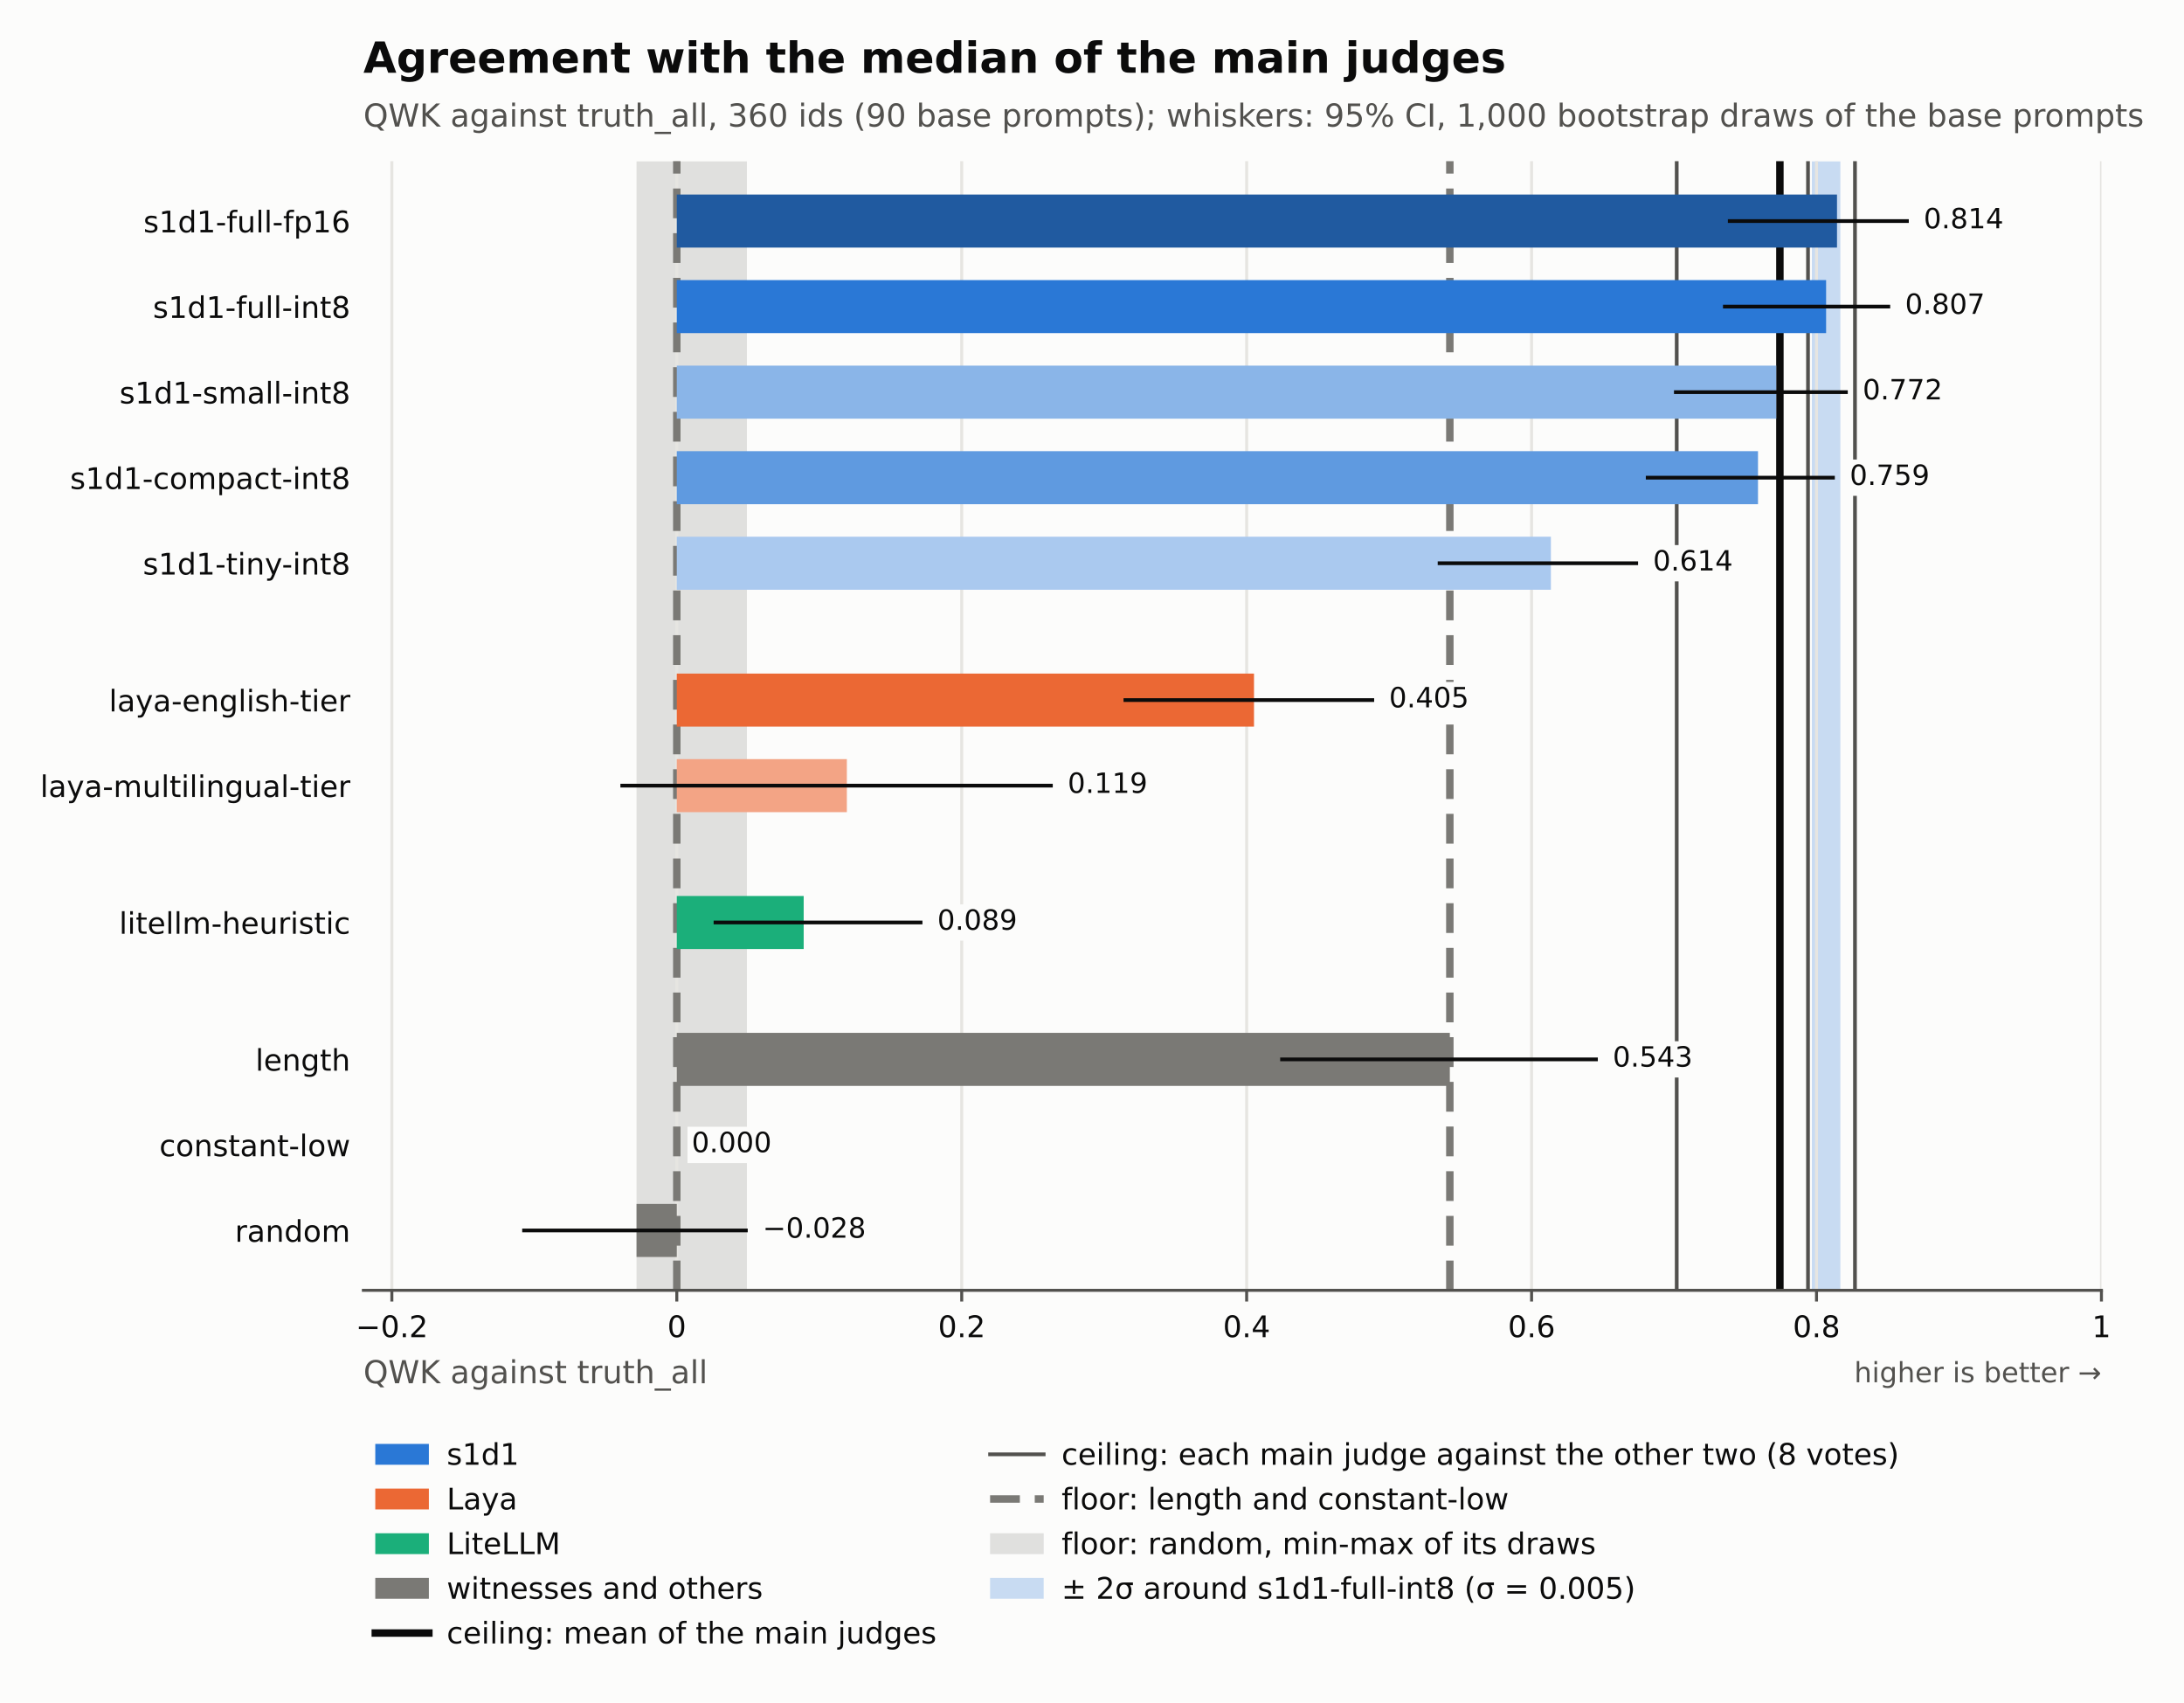
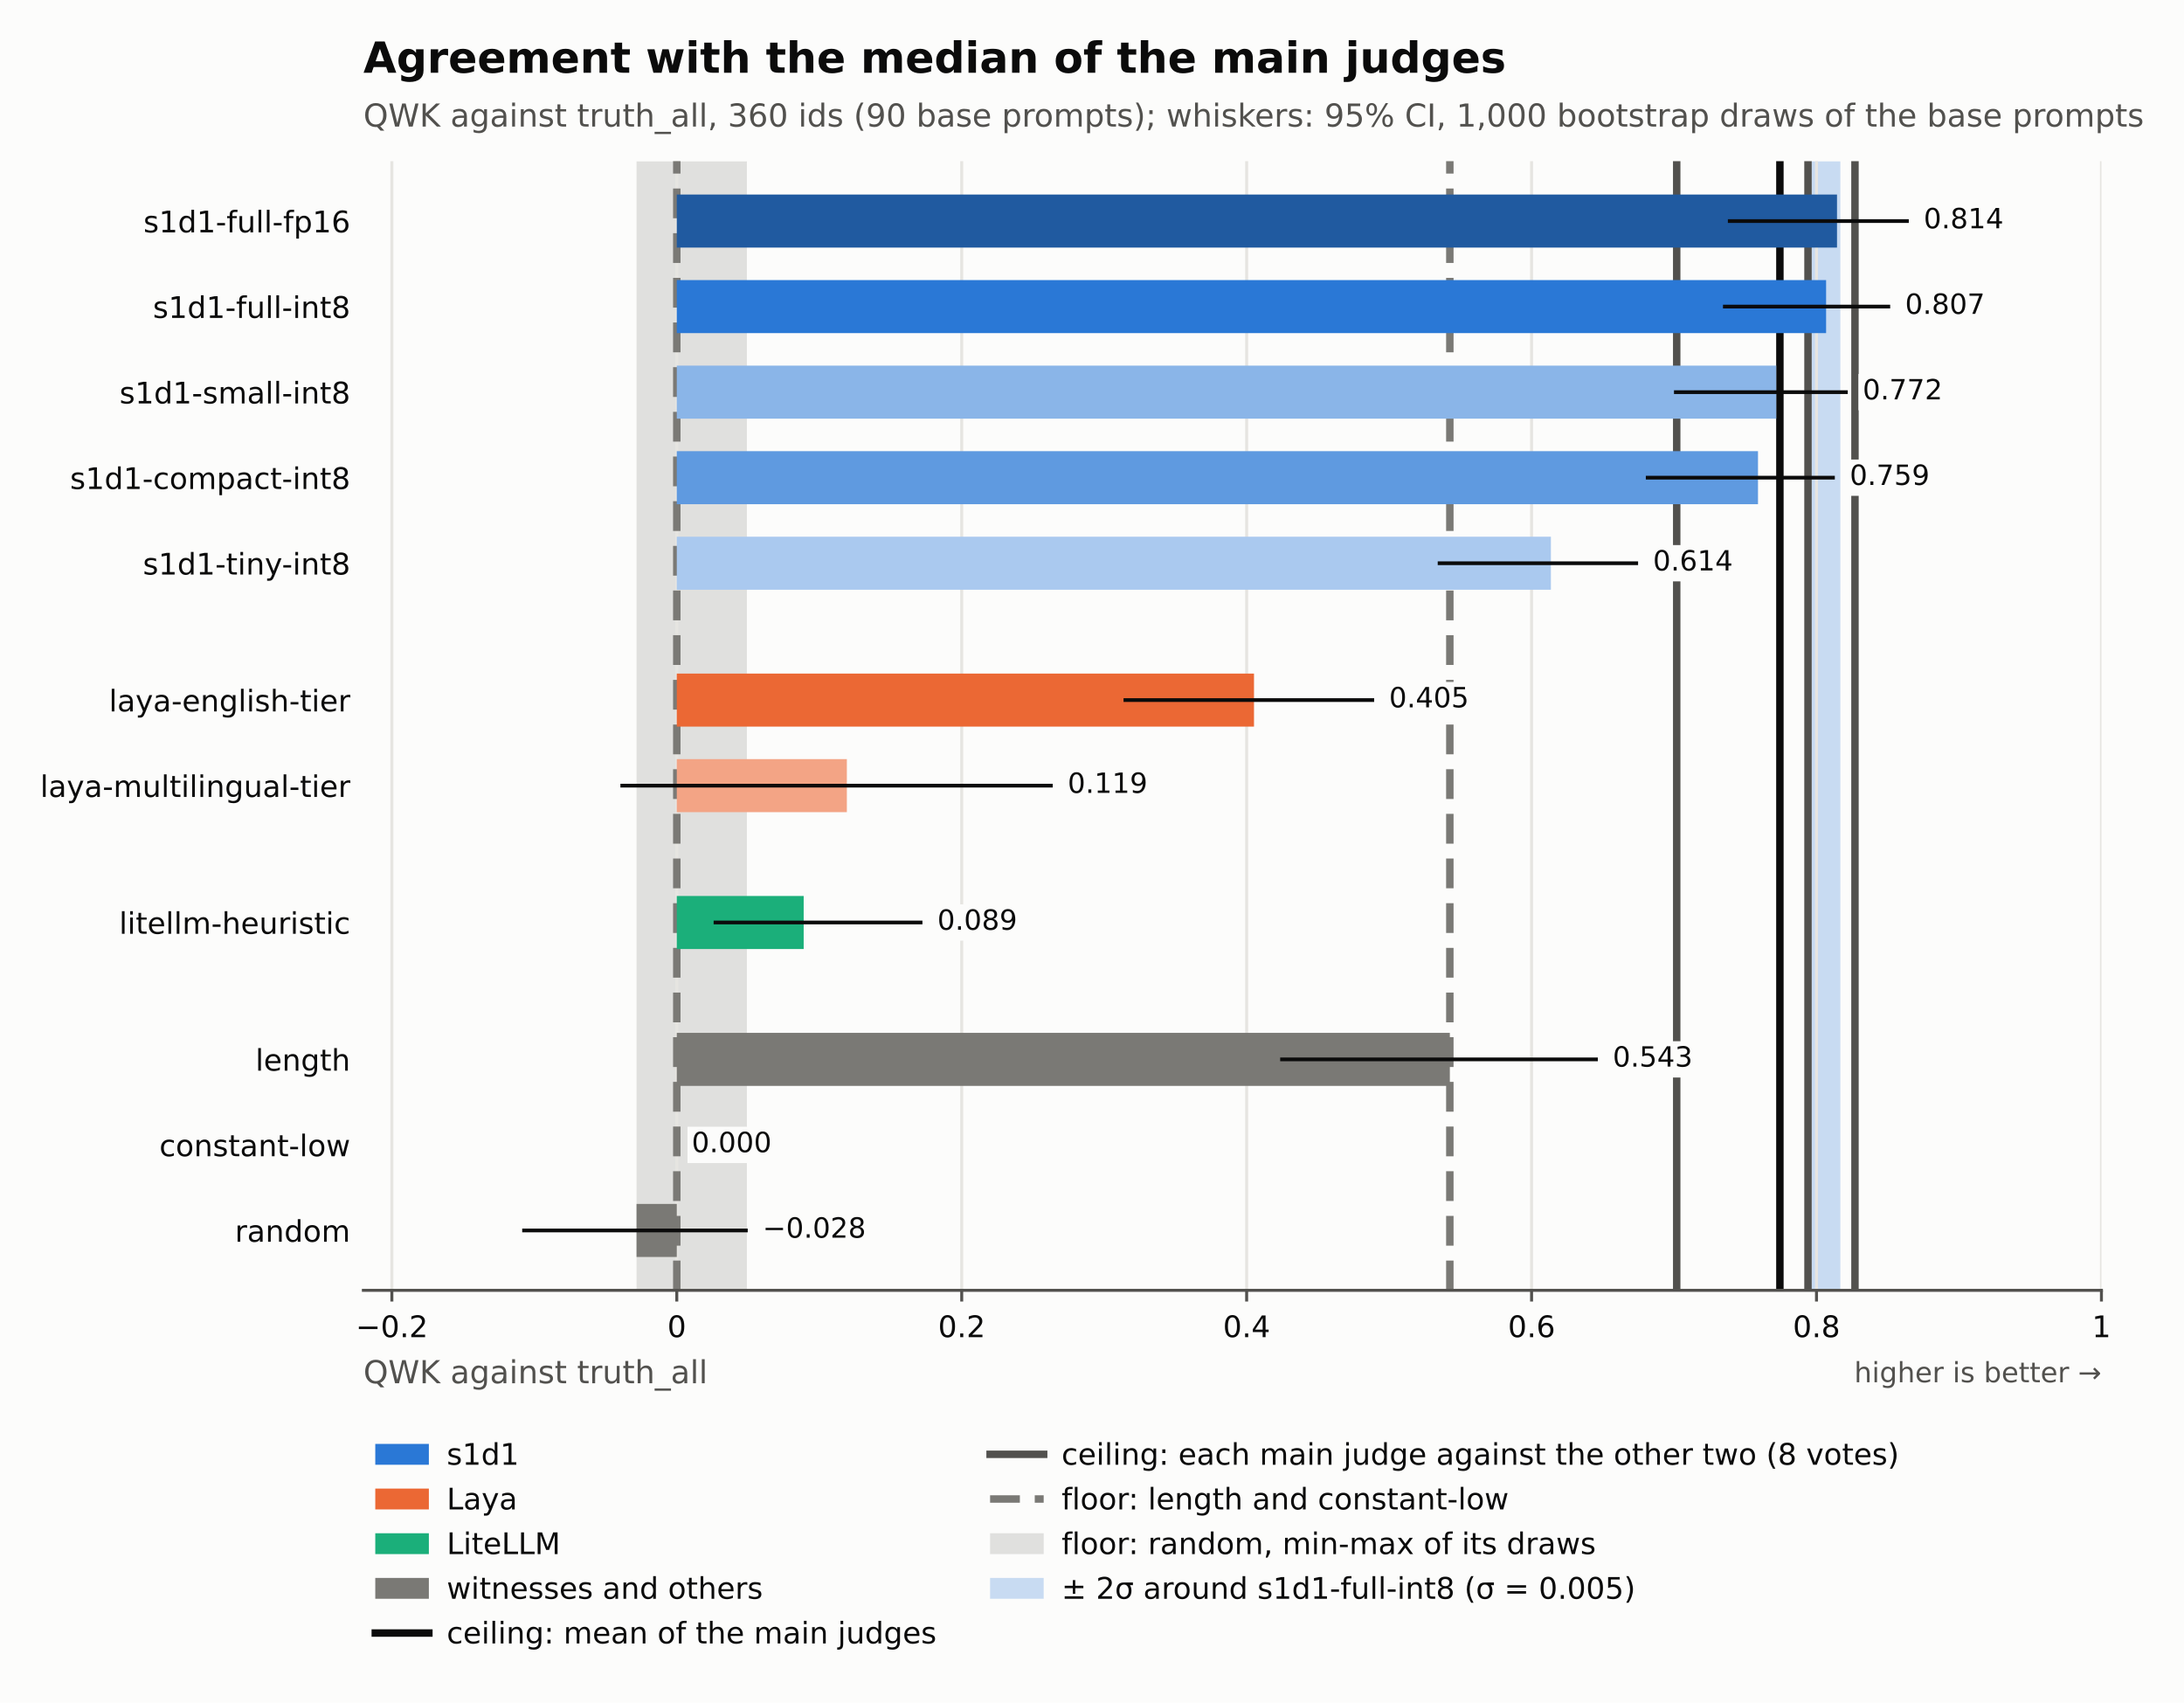
<svg xmlns="http://www.w3.org/2000/svg" xmlns:xlink="http://www.w3.org/1999/xlink" width="586.843pt" height="457.424pt" viewBox="0 0 586.843 457.424" version="1.1">
  <defs>
    <style type="text/css">*{stroke-linejoin: round; stroke-linecap: butt}</style>
  </defs>
  <g id="figure_1">
    <g id="patch_1">
      <path d="M 0 457.424  L 586.843 457.424  L 586.843 0  L 0 0  z " style="fill: #fcfcfb" />
    </g>
    <g id="axes_1">
      <g id="patch_2">
        <path d="M 97.638 346.641  L 564.658 346.641  L 564.658 43.301  L 97.638 43.301  z " style="fill: #fcfcfb" />
      </g>
      <g id="patch_3">
        <path d="M 171.038 346.641  L 200.692 346.641  L 200.692 43.301  L 171.038 43.301  z " clip-path="url(#p9a3f658380)" style="fill: #7a7975; opacity: 0.22" />
      </g>
      <g id="patch_4">
        <path d="M 486.846 346.641  L 494.502 346.641  L 494.502 43.301  L 486.846 43.301  z " clip-path="url(#p9a3f658380)" style="fill: #2a78d6; opacity: 0.25" />
      </g>
      <g id="matplotlib.axis_1">
        <g id="xtick_1">
          <g id="line2d_1">
            <path d="M 105.294 346.641  L 105.294 43.301  " clip-path="url(#p9a3f658380)" style="fill: none; stroke: #e6e5e1; stroke-width: 0.8; stroke-linecap: square" />
          </g>
          <g id="line2d_2">
            <defs>
              <path id="m24d034043a" d="M 0 0  L 0 3  " style="stroke: #52514e; stroke-width: 0.8" />
            </defs>
            <g>
              <use xlink:href="#m24d034043a" x="105.294" y="346.641" style="fill: #52514e; stroke: #52514e; stroke-width: 0.8" />
            </g>
          </g>
          <g id="text_1">
            <text style="font-size: 8px; font-family: 'DejaVu Sans', 'Bitstream Vera Sans', 'Computer Modern Sans Serif', 'Lucida Grande', 'Verdana', 'Geneva', 'Lucid', 'Arial', 'Helvetica', 'Avant Garde', sans-serif; text-anchor: middle; fill: #0b0b0b" x="105.294" y="359.219" transform="rotate(-0 105.2936 359.219)">−0.2</text>
          </g>
        </g>
        <g id="xtick_2">
          <g id="line2d_3">
            <path d="M 181.854 346.641  L 181.854 43.301  " clip-path="url(#p9a3f658380)" style="fill: none; stroke: #e6e5e1; stroke-width: 0.8; stroke-linecap: square" />
          </g>
          <g id="line2d_4">
            <g>
              <use xlink:href="#m24d034043a" x="181.854" y="346.641" style="fill: #52514e; stroke: #52514e; stroke-width: 0.8" />
            </g>
          </g>
          <g id="text_2">
            <text style="font-size: 8px; font-family: 'DejaVu Sans', 'Bitstream Vera Sans', 'Computer Modern Sans Serif', 'Lucida Grande', 'Verdana', 'Geneva', 'Lucid', 'Arial', 'Helvetica', 'Avant Garde', sans-serif; text-anchor: middle; fill: #0b0b0b" x="181.854" y="359.219" transform="rotate(-0 181.8542 359.219)">0</text>
          </g>
        </g>
        <g id="xtick_3">
          <g id="line2d_5">
            <path d="M 258.415 346.641  L 258.415 43.301  " clip-path="url(#p9a3f658380)" style="fill: none; stroke: #e6e5e1; stroke-width: 0.8; stroke-linecap: square" />
          </g>
          <g id="line2d_6">
            <g>
              <use xlink:href="#m24d034043a" x="258.415" y="346.641" style="fill: #52514e; stroke: #52514e; stroke-width: 0.8" />
            </g>
          </g>
          <g id="text_3">
            <text style="font-size: 8px; font-family: 'DejaVu Sans', 'Bitstream Vera Sans', 'Computer Modern Sans Serif', 'Lucida Grande', 'Verdana', 'Geneva', 'Lucid', 'Arial', 'Helvetica', 'Avant Garde', sans-serif; text-anchor: middle; fill: #0b0b0b" x="258.415" y="359.219" transform="rotate(-0 258.4149 359.219)">0.2</text>
          </g>
        </g>
        <g id="xtick_4">
          <g id="line2d_7">
            <path d="M 334.976 346.641  L 334.976 43.301  " clip-path="url(#p9a3f658380)" style="fill: none; stroke: #e6e5e1; stroke-width: 0.8; stroke-linecap: square" />
          </g>
          <g id="line2d_8">
            <g>
              <use xlink:href="#m24d034043a" x="334.976" y="346.641" style="fill: #52514e; stroke: #52514e; stroke-width: 0.8" />
            </g>
          </g>
          <g id="text_4">
            <text style="font-size: 8px; font-family: 'DejaVu Sans', 'Bitstream Vera Sans', 'Computer Modern Sans Serif', 'Lucida Grande', 'Verdana', 'Geneva', 'Lucid', 'Arial', 'Helvetica', 'Avant Garde', sans-serif; text-anchor: middle; fill: #0b0b0b" x="334.976" y="359.219" transform="rotate(-0 334.9755 359.219)">0.4</text>
          </g>
        </g>
        <g id="xtick_5">
          <g id="line2d_9">
            <path d="M 411.536 346.641  L 411.536 43.301  " clip-path="url(#p9a3f658380)" style="fill: none; stroke: #e6e5e1; stroke-width: 0.8; stroke-linecap: square" />
          </g>
          <g id="line2d_10">
            <g>
              <use xlink:href="#m24d034043a" x="411.536" y="346.641" style="fill: #52514e; stroke: #52514e; stroke-width: 0.8" />
            </g>
          </g>
          <g id="text_5">
            <text style="font-size: 8px; font-family: 'DejaVu Sans', 'Bitstream Vera Sans', 'Computer Modern Sans Serif', 'Lucida Grande', 'Verdana', 'Geneva', 'Lucid', 'Arial', 'Helvetica', 'Avant Garde', sans-serif; text-anchor: middle; fill: #0b0b0b" x="411.536" y="359.219" transform="rotate(-0 411.5362 359.219)">0.6</text>
          </g>
        </g>
        <g id="xtick_6">
          <g id="line2d_11">
            <path d="M 488.097 346.641  L 488.097 43.301  " clip-path="url(#p9a3f658380)" style="fill: none; stroke: #e6e5e1; stroke-width: 0.8; stroke-linecap: square" />
          </g>
          <g id="line2d_12">
            <g>
              <use xlink:href="#m24d034043a" x="488.097" y="346.641" style="fill: #52514e; stroke: #52514e; stroke-width: 0.8" />
            </g>
          </g>
          <g id="text_6">
            <text style="font-size: 8px; font-family: 'DejaVu Sans', 'Bitstream Vera Sans', 'Computer Modern Sans Serif', 'Lucida Grande', 'Verdana', 'Geneva', 'Lucid', 'Arial', 'Helvetica', 'Avant Garde', sans-serif; text-anchor: middle; fill: #0b0b0b" x="488.097" y="359.219" transform="rotate(-0 488.0968 359.219)">0.8</text>
          </g>
        </g>
        <g id="xtick_7">
          <g id="line2d_13">
            <path d="M 564.658 346.641  L 564.658 43.301  " clip-path="url(#p9a3f658380)" style="fill: none; stroke: #e6e5e1; stroke-width: 0.8; stroke-linecap: square" />
          </g>
          <g id="line2d_14">
            <g>
              <use xlink:href="#m24d034043a" x="564.658" y="346.641" style="fill: #52514e; stroke: #52514e; stroke-width: 0.8" />
            </g>
          </g>
          <g id="text_7">
            <text style="font-size: 8px; font-family: 'DejaVu Sans', 'Bitstream Vera Sans', 'Computer Modern Sans Serif', 'Lucida Grande', 'Verdana', 'Geneva', 'Lucid', 'Arial', 'Helvetica', 'Avant Garde', sans-serif; text-anchor: middle; fill: #0b0b0b" x="564.658" y="359.219" transform="rotate(-0 564.6575 359.219)">1</text>
          </g>
        </g>
        <g id="text_8">
          <text style="font-size: 8.5px; font-family: 'DejaVu Sans', 'Bitstream Vera Sans', 'Computer Modern Sans Serif', 'Lucida Grande', 'Verdana', 'Geneva', 'Lucid', 'Arial', 'Helvetica', 'Avant Garde', sans-serif; text-anchor: start; fill: #52514e" x="97.638" y="371.6" transform="rotate(-0 97.6375 371.5996)">QWK against truth_all</text>
        </g>
      </g>
      <g id="matplotlib.axis_2">
        <g id="ytick_1">
          <g id="line2d_15" />
          <g id="text_9">
            <text style="font-size: 8px; font-family: 'DejaVu Sans', 'Bitstream Vera Sans', 'Computer Modern Sans Serif', 'Lucida Grande', 'Verdana', 'Geneva', 'Lucid', 'Arial', 'Helvetica', 'Avant Garde', sans-serif; text-anchor: end; fill: #0b0b0b" x="94.138" y="62.426" transform="rotate(-0 94.1375 62.42649)">s1d1-full-fp16</text>
          </g>
        </g>
        <g id="ytick_2">
          <g id="line2d_16" />
          <g id="text_10">
            <text style="font-size: 8px; font-family: 'DejaVu Sans', 'Bitstream Vera Sans', 'Computer Modern Sans Serif', 'Lucida Grande', 'Verdana', 'Geneva', 'Lucid', 'Arial', 'Helvetica', 'Avant Garde', sans-serif; text-anchor: end; fill: #0b0b0b" x="94.138" y="85.407" transform="rotate(-0 94.1375 85.40679)">s1d1-full-int8</text>
          </g>
        </g>
        <g id="ytick_3">
          <g id="line2d_17" />
          <g id="text_11">
            <text style="font-size: 8px; font-family: 'DejaVu Sans', 'Bitstream Vera Sans', 'Computer Modern Sans Serif', 'Lucida Grande', 'Verdana', 'Geneva', 'Lucid', 'Arial', 'Helvetica', 'Avant Garde', sans-serif; text-anchor: end; fill: #0b0b0b" x="94.138" y="108.387" transform="rotate(-0 94.1375 108.3871)">s1d1-small-int8</text>
          </g>
        </g>
        <g id="ytick_4">
          <g id="line2d_18" />
          <g id="text_12">
            <text style="font-size: 8px; font-family: 'DejaVu Sans', 'Bitstream Vera Sans', 'Computer Modern Sans Serif', 'Lucida Grande', 'Verdana', 'Geneva', 'Lucid', 'Arial', 'Helvetica', 'Avant Garde', sans-serif; text-anchor: end; fill: #0b0b0b" x="94.138" y="131.367" transform="rotate(-0 94.1375 131.3674)">s1d1-compact-int8</text>
          </g>
        </g>
        <g id="ytick_5">
          <g id="line2d_19" />
          <g id="text_13">
            <text style="font-size: 8px; font-family: 'DejaVu Sans', 'Bitstream Vera Sans', 'Computer Modern Sans Serif', 'Lucida Grande', 'Verdana', 'Geneva', 'Lucid', 'Arial', 'Helvetica', 'Avant Garde', sans-serif; text-anchor: end; fill: #0b0b0b" x="94.138" y="154.348" transform="rotate(-0 94.1375 154.3477)">s1d1-tiny-int8</text>
          </g>
        </g>
        <g id="ytick_6">
          <g id="line2d_20" />
          <g id="text_14">
            <text style="font-size: 8px; font-family: 'DejaVu Sans', 'Bitstream Vera Sans', 'Computer Modern Sans Serif', 'Lucida Grande', 'Verdana', 'Geneva', 'Lucid', 'Arial', 'Helvetica', 'Avant Garde', sans-serif; text-anchor: end; fill: #0b0b0b" x="94.138" y="191.116" transform="rotate(-0 94.1375 191.1162)">laya-english-tier</text>
          </g>
        </g>
        <g id="ytick_7">
          <g id="line2d_21" />
          <g id="text_15">
            <text style="font-size: 8px; font-family: 'DejaVu Sans', 'Bitstream Vera Sans', 'Computer Modern Sans Serif', 'Lucida Grande', 'Verdana', 'Geneva', 'Lucid', 'Arial', 'Helvetica', 'Avant Garde', sans-serif; text-anchor: end; fill: #0b0b0b" x="94.138" y="214.096" transform="rotate(-0 94.1375 214.0965)">laya-multilingual-tier</text>
          </g>
        </g>
        <g id="ytick_8">
          <g id="line2d_22" />
          <g id="text_16">
            <text style="font-size: 8px; font-family: 'DejaVu Sans', 'Bitstream Vera Sans', 'Computer Modern Sans Serif', 'Lucida Grande', 'Verdana', 'Geneva', 'Lucid', 'Arial', 'Helvetica', 'Avant Garde', sans-serif; text-anchor: end; fill: #0b0b0b" x="94.138" y="250.865" transform="rotate(-0 94.1375 250.865)">litellm-heuristic</text>
          </g>
        </g>
        <g id="ytick_9">
          <g id="line2d_23" />
          <g id="text_17">
            <text style="font-size: 8px; font-family: 'DejaVu Sans', 'Bitstream Vera Sans', 'Computer Modern Sans Serif', 'Lucida Grande', 'Verdana', 'Geneva', 'Lucid', 'Arial', 'Helvetica', 'Avant Garde', sans-serif; text-anchor: end; fill: #0b0b0b" x="94.138" y="287.633" transform="rotate(-0 94.1375 287.6335)">length</text>
          </g>
        </g>
        <g id="ytick_10">
          <g id="line2d_24" />
          <g id="text_18">
            <text style="font-size: 8px; font-family: 'DejaVu Sans', 'Bitstream Vera Sans', 'Computer Modern Sans Serif', 'Lucida Grande', 'Verdana', 'Geneva', 'Lucid', 'Arial', 'Helvetica', 'Avant Garde', sans-serif; text-anchor: end; fill: #0b0b0b" x="94.138" y="310.614" transform="rotate(-0 94.1375 310.6138)">constant-low</text>
          </g>
        </g>
        <g id="ytick_11">
          <g id="line2d_25" />
          <g id="text_19">
            <text style="font-size: 8px; font-family: 'DejaVu Sans', 'Bitstream Vera Sans', 'Computer Modern Sans Serif', 'Lucida Grande', 'Verdana', 'Geneva', 'Lucid', 'Arial', 'Helvetica', 'Avant Garde', sans-serif; text-anchor: end; fill: #0b0b0b" x="94.138" y="333.594" transform="rotate(-0 94.1375 333.5941)">random</text>
          </g>
        </g>
      </g>
      <g id="line2d_26">
-         <path d="M 498.433 346.641  L 498.433 43.301  " clip-path="url(#p9a3f658380)" style="fill: none; stroke: #52514e; stroke-linecap: square" />
+         <path d="M 498.433 346.641  L 498.433 43.301  " clip-path="url(#p9a3f658380)" style="fill: none; stroke: #52514e; stroke-width: 2; stroke-linecap: square" />
      </g>
      <g id="line2d_27">
-         <path d="M 485.81 346.641  L 485.81 43.301  " clip-path="url(#p9a3f658380)" style="fill: none; stroke: #52514e; stroke-linecap: square" />
+         <path d="M 485.81 346.641  L 485.81 43.301  " clip-path="url(#p9a3f658380)" style="fill: none; stroke: #52514e; stroke-width: 2; stroke-linecap: square" />
      </g>
      <g id="line2d_28">
-         <path d="M 450.535 346.641  L 450.535 43.301  " clip-path="url(#p9a3f658380)" style="fill: none; stroke: #52514e; stroke-linecap: square" />
+         <path d="M 450.535 346.641  L 450.535 43.301  " clip-path="url(#p9a3f658380)" style="fill: none; stroke: #52514e; stroke-width: 2; stroke-linecap: square" />
      </g>
      <g id="line2d_29">
        <path d="M 389.574 346.641  L 389.574 43.301  " clip-path="url(#p9a3f658380)" style="fill: none; stroke-dasharray: 8,4; stroke-dashoffset: 0; stroke: #7a7975; stroke-width: 2" />
      </g>
      <g id="line2d_30">
        <path d="M 181.854 346.641  L 181.854 43.301  " clip-path="url(#p9a3f658380)" style="fill: none; stroke-dasharray: 8,4; stroke-dashoffset: 0; stroke: #7a7975; stroke-width: 2" />
      </g>
      <g id="line2d_31">
        <path d="M 478.26 346.641  L 478.26 43.301  " clip-path="url(#p9a3f658380)" style="fill: none; stroke: #0b0b0b; stroke-width: 2; stroke-linecap: square" />
      </g>
      <g id="patch_5">
        <path d="M 181.854 52.263  L 493.604 52.263  L 493.604 66.511  L 181.854 66.511  z " clip-path="url(#p9a3f658380)" style="fill: #205aa0" />
      </g>
      <g id="patch_6">
        <path d="M 181.854 75.244  L 490.674 75.244  L 490.674 89.491  L 181.854 89.491  z " clip-path="url(#p9a3f658380)" style="fill: #2a78d6" />
      </g>
      <g id="patch_7">
        <path d="M 181.854 98.224  L 477.274 98.224  L 477.274 112.472  L 181.854 112.472  z " clip-path="url(#p9a3f658380)" style="fill: #8ab5e8" />
      </g>
      <g id="patch_8">
        <path d="M 181.854 121.204  L 472.375 121.204  L 472.375 135.452  L 181.854 135.452  z " clip-path="url(#p9a3f658380)" style="fill: #5f9ae0" />
      </g>
      <g id="patch_9">
        <path d="M 181.854 144.184  L 416.728 144.184  L 416.728 158.432  L 181.854 158.432  z " clip-path="url(#p9a3f658380)" style="fill: #aac9ef" />
      </g>
      <g id="patch_10">
        <path d="M 181.854 180.953  L 336.951 180.953  L 336.951 195.201  L 181.854 195.201  z " clip-path="url(#p9a3f658380)" style="fill: #eb6834" />
      </g>
      <g id="patch_11">
        <path d="M 181.854 203.933  L 227.55 203.933  L 227.55 218.181  L 181.854 218.181  z " clip-path="url(#p9a3f658380)" style="fill: #f3a485" />
      </g>
      <g id="patch_12">
        <path d="M 181.854 240.702  L 215.95 240.702  L 215.95 254.949  L 181.854 254.949  z " clip-path="url(#p9a3f658380)" style="fill: #1baf7a" />
      </g>
      <g id="patch_13">
        <path d="M 181.854 277.47  L 389.574 277.47  L 389.574 291.718  L 181.854 291.718  z " clip-path="url(#p9a3f658380)" style="fill: #7a7975" />
      </g>
      <g id="patch_14">
        <path d="M 181.854 300.45  L 181.854 300.45  L 181.854 314.698  L 181.854 314.698  z " clip-path="url(#p9a3f658380)" style="fill: #7a7975" />
      </g>
      <g id="patch_15">
        <path d="M 181.854 323.431  L 171.038 323.431  L 171.038 337.679  L 181.854 337.679  z " clip-path="url(#p9a3f658380)" style="fill: #7a7975" />
      </g>
      <g id="patch_16">
        <path d="M 97.638 346.641  L 564.658 346.641  " style="fill: none; stroke: #52514e; stroke-width: 0.8; stroke-linejoin: miter; stroke-linecap: square" />
      </g>
      <g id="LineCollection_1">
        <path d="M 464.283 59.387  L 512.895 59.387  " clip-path="url(#p9a3f658380)" style="fill: none; stroke: #0b0b0b" />
      </g>
      <g id="LineCollection_2">
        <path d="M 462.968 82.367  L 507.893 82.367  " clip-path="url(#p9a3f658380)" style="fill: none; stroke: #0b0b0b" />
      </g>
      <g id="LineCollection_3">
        <path d="M 449.802 105.348  L 496.498 105.348  " clip-path="url(#p9a3f658380)" style="fill: none; stroke: #0b0b0b" />
      </g>
      <g id="LineCollection_4">
        <path d="M 442.237 128.328  L 493.019 128.328  " clip-path="url(#p9a3f658380)" style="fill: none; stroke: #0b0b0b" />
      </g>
      <g id="LineCollection_5">
        <path d="M 386.316 151.308  L 440.155 151.308  " clip-path="url(#p9a3f658380)" style="fill: none; stroke: #0b0b0b" />
      </g>
      <g id="LineCollection_6">
        <path d="M 301.894 188.077  L 369.238 188.077  " clip-path="url(#p9a3f658380)" style="fill: none; stroke: #0b0b0b" />
      </g>
      <g id="LineCollection_7">
        <path d="M 166.701 211.057  L 282.877 211.057  " clip-path="url(#p9a3f658380)" style="fill: none; stroke: #0b0b0b" />
      </g>
      <g id="LineCollection_8">
        <path d="M 191.752 247.826  L 247.861 247.826  " clip-path="url(#p9a3f658380)" style="fill: none; stroke: #0b0b0b" />
      </g>
      <g id="LineCollection_9">
        <path d="M 343.984 284.594  L 429.34 284.594  " clip-path="url(#p9a3f658380)" style="fill: none; stroke: #0b0b0b" />
      </g>
      <g id="LineCollection_10">
        <path d="M 181.854 307.574  L 181.854 307.574  " clip-path="url(#p9a3f658380)" style="fill: none; stroke: #0b0b0b" />
      </g>
      <g id="LineCollection_11">
        <path d="M 140.315 330.555  L 200.918 330.555  " clip-path="url(#p9a3f658380)" style="fill: none; stroke: #0b0b0b" />
      </g>
      <g id="text_20">
        <text style="font-size: 7.5px; font-family: 'DejaVu Sans', 'Bitstream Vera Sans', 'Computer Modern Sans Serif', 'Lucida Grande', 'Verdana', 'Geneva', 'Lucid', 'Arial', 'Helvetica', 'Avant Garde', sans-serif; text-anchor: end; fill: #52514e" x="564.658" y="371.34" transform="rotate(-0 564.6575 371.3398)">higher is better →</text>
      </g>
      <g id="text_21">
        <g id="patch_17">
          <path d="M 515.77 64.262  L 539.491 64.262  L 539.491 54.512  L 515.77 54.512  z " style="fill: #fcfcfb" />
        </g>
        <text style="font-size: 7.5px; font-family: 'DejaVu Sans', 'Bitstream Vera Sans', 'Computer Modern Sans Serif', 'Lucida Grande', 'Verdana', 'Geneva', 'Lucid', 'Arial', 'Helvetica', 'Avant Garde', sans-serif; text-anchor: start; fill: #0b0b0b" x="516.895" y="61.335" transform="rotate(-0 516.8946 61.33535)">0.814</text>
      </g>
      <g id="text_22">
        <g id="patch_18">
          <path d="M 510.768 87.242  L 534.489 87.242  L 534.489 77.492  L 510.768 77.492  z " style="fill: #fcfcfb" />
        </g>
        <text style="font-size: 7.5px; font-family: 'DejaVu Sans', 'Bitstream Vera Sans', 'Computer Modern Sans Serif', 'Lucida Grande', 'Verdana', 'Geneva', 'Lucid', 'Arial', 'Helvetica', 'Avant Garde', sans-serif; text-anchor: start; fill: #0b0b0b" x="511.893" y="84.316" transform="rotate(-0 511.8933 84.31566)">0.807</text>
      </g>
      <g id="text_23">
        <g id="patch_19">
          <path d="M 499.373 110.223  L 523.094 110.223  L 523.094 100.473  L 499.373 100.473  z " style="fill: #fcfcfb" />
        </g>
        <text style="font-size: 7.5px; font-family: 'DejaVu Sans', 'Bitstream Vera Sans', 'Computer Modern Sans Serif', 'Lucida Grande', 'Verdana', 'Geneva', 'Lucid', 'Arial', 'Helvetica', 'Avant Garde', sans-serif; text-anchor: start; fill: #0b0b0b" x="500.498" y="107.296" transform="rotate(-0 500.4977 107.296)">0.772</text>
      </g>
      <g id="text_24">
        <g id="patch_20">
          <path d="M 495.894 133.203  L 519.615 133.203  L 519.615 123.453  L 495.894 123.453  z " style="fill: #fcfcfb" />
        </g>
        <text style="font-size: 7.5px; font-family: 'DejaVu Sans', 'Bitstream Vera Sans', 'Computer Modern Sans Serif', 'Lucida Grande', 'Verdana', 'Geneva', 'Lucid', 'Arial', 'Helvetica', 'Avant Garde', sans-serif; text-anchor: start; fill: #0b0b0b" x="497.019" y="130.276" transform="rotate(-0 497.019 130.2763)">0.759</text>
      </g>
      <g id="text_25">
        <g id="patch_21">
          <path d="M 443.03 156.183  L 466.751 156.183  L 466.751 146.433  L 443.03 146.433  z " style="fill: #fcfcfb" />
        </g>
        <text style="font-size: 7.5px; font-family: 'DejaVu Sans', 'Bitstream Vera Sans', 'Computer Modern Sans Serif', 'Lucida Grande', 'Verdana', 'Geneva', 'Lucid', 'Arial', 'Helvetica', 'Avant Garde', sans-serif; text-anchor: start; fill: #0b0b0b" x="444.155" y="153.257" transform="rotate(-0 444.1546 153.2566)">0.614</text>
      </g>
      <g id="text_26">
        <g id="patch_22">
          <path d="M 372.113 192.952  L 395.834 192.952  L 395.834 183.202  L 372.113 183.202  z " style="fill: #fcfcfb" />
        </g>
        <text style="font-size: 7.5px; font-family: 'DejaVu Sans', 'Bitstream Vera Sans', 'Computer Modern Sans Serif', 'Lucida Grande', 'Verdana', 'Geneva', 'Lucid', 'Arial', 'Helvetica', 'Avant Garde', sans-serif; text-anchor: start; fill: #0b0b0b" x="373.238" y="190.025" transform="rotate(-0 373.2377 190.025)">0.405</text>
      </g>
      <g id="text_27">
        <g id="patch_23">
          <path d="M 285.752 215.932  L 309.473 215.932  L 309.473 206.182  L 285.752 206.182  z " style="fill: #fcfcfb" />
        </g>
        <text style="font-size: 7.5px; font-family: 'DejaVu Sans', 'Bitstream Vera Sans', 'Computer Modern Sans Serif', 'Lucida Grande', 'Verdana', 'Geneva', 'Lucid', 'Arial', 'Helvetica', 'Avant Garde', sans-serif; text-anchor: start; fill: #0b0b0b" x="286.877" y="213.005" transform="rotate(-0 286.8771 213.0054)">0.119</text>
      </g>
      <g id="text_28">
        <g id="patch_24">
          <path d="M 250.736 252.701  L 274.457 252.701  L 274.457 242.951  L 250.736 242.951  z " style="fill: #fcfcfb" />
        </g>
        <text style="font-size: 7.5px; font-family: 'DejaVu Sans', 'Bitstream Vera Sans', 'Computer Modern Sans Serif', 'Lucida Grande', 'Verdana', 'Geneva', 'Lucid', 'Arial', 'Helvetica', 'Avant Garde', sans-serif; text-anchor: start; fill: #0b0b0b" x="251.861" y="249.774" transform="rotate(-0 251.8614 249.7738)">0.089</text>
      </g>
      <g id="text_29">
        <g id="patch_25">
          <path d="M 432.215 289.469  L 455.936 289.469  L 455.936 279.719  L 432.215 279.719  z " style="fill: #fcfcfb" />
        </g>
        <text style="font-size: 7.5px; font-family: 'DejaVu Sans', 'Bitstream Vera Sans', 'Computer Modern Sans Serif', 'Lucida Grande', 'Verdana', 'Geneva', 'Lucid', 'Arial', 'Helvetica', 'Avant Garde', sans-serif; text-anchor: start; fill: #0b0b0b" x="433.34" y="286.542" transform="rotate(-0 433.3398 286.5423)">0.543</text>
      </g>
      <g id="text_30">
        <g id="patch_26">
          <path d="M 184.729 312.449  L 208.45 312.449  L 208.45 302.699  L 184.729 302.699  z " style="fill: #fcfcfb" />
        </g>
        <text style="font-size: 7.5px; font-family: 'DejaVu Sans', 'Bitstream Vera Sans', 'Computer Modern Sans Serif', 'Lucida Grande', 'Verdana', 'Geneva', 'Lucid', 'Arial', 'Helvetica', 'Avant Garde', sans-serif; text-anchor: start; fill: #0b0b0b" x="185.854" y="309.523" transform="rotate(-0 185.8542 309.5226)">0.000</text>
      </g>
      <g id="text_31">
        <g id="patch_27">
          <path d="M 203.793 335.43  L 233.799 335.43  L 233.799 325.68  L 203.793 325.68  z " style="fill: #fcfcfb" />
        </g>
        <text style="font-size: 7.5px; font-family: 'DejaVu Sans', 'Bitstream Vera Sans', 'Computer Modern Sans Serif', 'Lucida Grande', 'Verdana', 'Geneva', 'Lucid', 'Arial', 'Helvetica', 'Avant Garde', sans-serif; text-anchor: start; fill: #0b0b0b" x="204.918" y="332.503" transform="rotate(-0 204.9177 332.5029)">−0.028</text>
      </g>
    </g>
    <g id="text_32">
      <text style="font-size: 8.5px; font-family: 'DejaVu Sans', 'Bitstream Vera Sans', 'Computer Modern Sans Serif', 'Lucida Grande', 'Verdana', 'Geneva', 'Lucid', 'Arial', 'Helvetica', 'Avant Garde', sans-serif; text-anchor: start; fill: #52514e" x="97.638" y="34.003" transform="rotate(-0 97.6375 34.00316)">QWK against truth_all, 360 ids (90 base prompts); whiskers: 95% CI, 1,000 bootstrap draws of the base prompts</text>
    </g>
    <g id="text_33">
      <text style="font-weight: 700; font-size: 11.5px; font-family: 'DejaVu Sans', 'Bitstream Vera Sans', 'Computer Modern Sans Serif', 'Lucida Grande', 'Verdana', 'Geneva', 'Lucid', 'Arial', 'Helvetica', 'Avant Garde', sans-serif; text-anchor: start; fill: #0b0b0b" x="97.638" y="19.538" transform="rotate(-0 97.6375 19.5382)">Agreement with the median of the main judges</text>
    </g>
    <g id="legend_1">
      <g id="patch_28">
        <path d="M 100.838 393.5  L 115.237 393.5  L 115.237 387.9  L 100.838 387.9  z " style="fill: #2a78d6" />
      </g>
      <g id="text_34">
        <text style="font-size: 8px; font-family: 'DejaVu Sans', 'Bitstream Vera Sans', 'Computer Modern Sans Serif', 'Lucida Grande', 'Verdana', 'Geneva', 'Lucid', 'Arial', 'Helvetica', 'Avant Garde', sans-serif; text-anchor: start; fill: #0b0b0b" x="120.037" y="393.5" transform="rotate(-0 120.0375 393.4996)">s1d1</text>
      </g>
      <g id="patch_29">
        <path d="M 100.838 405.5  L 115.237 405.5  L 115.237 399.9  L 100.838 399.9  z " style="fill: #eb6834" />
      </g>
      <g id="text_35">
        <text style="font-size: 8px; font-family: 'DejaVu Sans', 'Bitstream Vera Sans', 'Computer Modern Sans Serif', 'Lucida Grande', 'Verdana', 'Geneva', 'Lucid', 'Arial', 'Helvetica', 'Avant Garde', sans-serif; text-anchor: start; fill: #0b0b0b" x="120.037" y="405.5" transform="rotate(-0 120.0375 405.5003)">Laya</text>
      </g>
      <g id="patch_30">
        <path d="M 100.838 417.501  L 115.237 417.501  L 115.237 411.901  L 100.838 411.901  z " style="fill: #1baf7a" />
      </g>
      <g id="text_36">
        <text style="font-size: 8px; font-family: 'DejaVu Sans', 'Bitstream Vera Sans', 'Computer Modern Sans Serif', 'Lucida Grande', 'Verdana', 'Geneva', 'Lucid', 'Arial', 'Helvetica', 'Avant Garde', sans-serif; text-anchor: start; fill: #0b0b0b" x="120.037" y="417.501" transform="rotate(-0 120.0375 417.5009)">LiteLLM</text>
      </g>
      <g id="patch_31">
        <path d="M 100.838 429.502  L 115.237 429.502  L 115.237 423.902  L 100.838 423.902  z " style="fill: #7a7975" />
      </g>
      <g id="text_37">
        <text style="font-size: 8px; font-family: 'DejaVu Sans', 'Bitstream Vera Sans', 'Computer Modern Sans Serif', 'Lucida Grande', 'Verdana', 'Geneva', 'Lucid', 'Arial', 'Helvetica', 'Avant Garde', sans-serif; text-anchor: start; fill: #0b0b0b" x="120.037" y="429.502" transform="rotate(-0 120.0375 429.5015)">witnesses and others</text>
      </g>
      <g id="line2d_32">
        <path d="M 100.838 438.702  L 108.037 438.702  L 115.237 438.702  " style="fill: none; stroke: #0b0b0b; stroke-width: 2; stroke-linecap: square" />
      </g>
      <g id="text_38">
        <text style="font-size: 8px; font-family: 'DejaVu Sans', 'Bitstream Vera Sans', 'Computer Modern Sans Serif', 'Lucida Grande', 'Verdana', 'Geneva', 'Lucid', 'Arial', 'Helvetica', 'Avant Garde', sans-serif; text-anchor: start; fill: #0b0b0b" x="120.037" y="441.502" transform="rotate(-0 120.0375 441.5021)">ceiling: mean of the main judges</text>
      </g>
      <g id="line2d_33">
-         <path d="M 266.038 390.7  L 273.238 390.7  L 280.438 390.7  " style="fill: none; stroke: #52514e; stroke-linecap: square" />
+         <path d="M 266.038 390.7  L 273.238 390.7  L 280.438 390.7  " style="fill: none; stroke: #52514e; stroke-width: 2; stroke-linecap: square" />
      </g>
      <g id="text_39">
        <text style="font-size: 8px; font-family: 'DejaVu Sans', 'Bitstream Vera Sans', 'Computer Modern Sans Serif', 'Lucida Grande', 'Verdana', 'Geneva', 'Lucid', 'Arial', 'Helvetica', 'Avant Garde', sans-serif; text-anchor: start; fill: #0b0b0b" x="285.238" y="393.5" transform="rotate(-0 285.2375 393.4996)">ceiling: each main judge against the other two (8 votes)</text>
      </g>
      <g id="line2d_34">
        <path d="M 266.038 402.7  L 273.238 402.7  L 280.438 402.7  " style="fill: none; stroke-dasharray: 8,4; stroke-dashoffset: 0; stroke: #7a7975; stroke-width: 2" />
      </g>
      <g id="text_40">
        <text style="font-size: 8px; font-family: 'DejaVu Sans', 'Bitstream Vera Sans', 'Computer Modern Sans Serif', 'Lucida Grande', 'Verdana', 'Geneva', 'Lucid', 'Arial', 'Helvetica', 'Avant Garde', sans-serif; text-anchor: start; fill: #0b0b0b" x="285.238" y="405.5" transform="rotate(-0 285.2375 405.5003)">floor: length and constant-low</text>
      </g>
      <g id="patch_32">
        <path d="M 266.038 417.501  L 280.438 417.501  L 280.438 411.901  L 266.038 411.901  z " style="fill: #7a7975; opacity: 0.22" />
      </g>
      <g id="text_41">
        <text style="font-size: 8px; font-family: 'DejaVu Sans', 'Bitstream Vera Sans', 'Computer Modern Sans Serif', 'Lucida Grande', 'Verdana', 'Geneva', 'Lucid', 'Arial', 'Helvetica', 'Avant Garde', sans-serif; text-anchor: start; fill: #0b0b0b" x="285.238" y="417.501" transform="rotate(-0 285.2375 417.5009)">floor: random, min-max of its draws</text>
      </g>
      <g id="patch_33">
        <path d="M 266.038 429.502  L 280.438 429.502  L 280.438 423.902  L 266.038 423.902  z " style="fill: #2a78d6; opacity: 0.25" />
      </g>
      <g id="text_42">
        <text style="font-size: 8px; font-family: 'DejaVu Sans', 'Bitstream Vera Sans', 'Computer Modern Sans Serif', 'Lucida Grande', 'Verdana', 'Geneva', 'Lucid', 'Arial', 'Helvetica', 'Avant Garde', sans-serif; text-anchor: start; fill: #0b0b0b" x="285.238" y="429.502" transform="rotate(-0 285.2375 429.5015)">± 2σ around s1d1-full-int8 (σ = 0.005)</text>
      </g>
    </g>
  </g>
  <defs>
    <clipPath id="p9a3f658380">
      <rect x="97.638" y="43.301" width="467.02" height="303.34" />
    </clipPath>
  </defs>
</svg>
